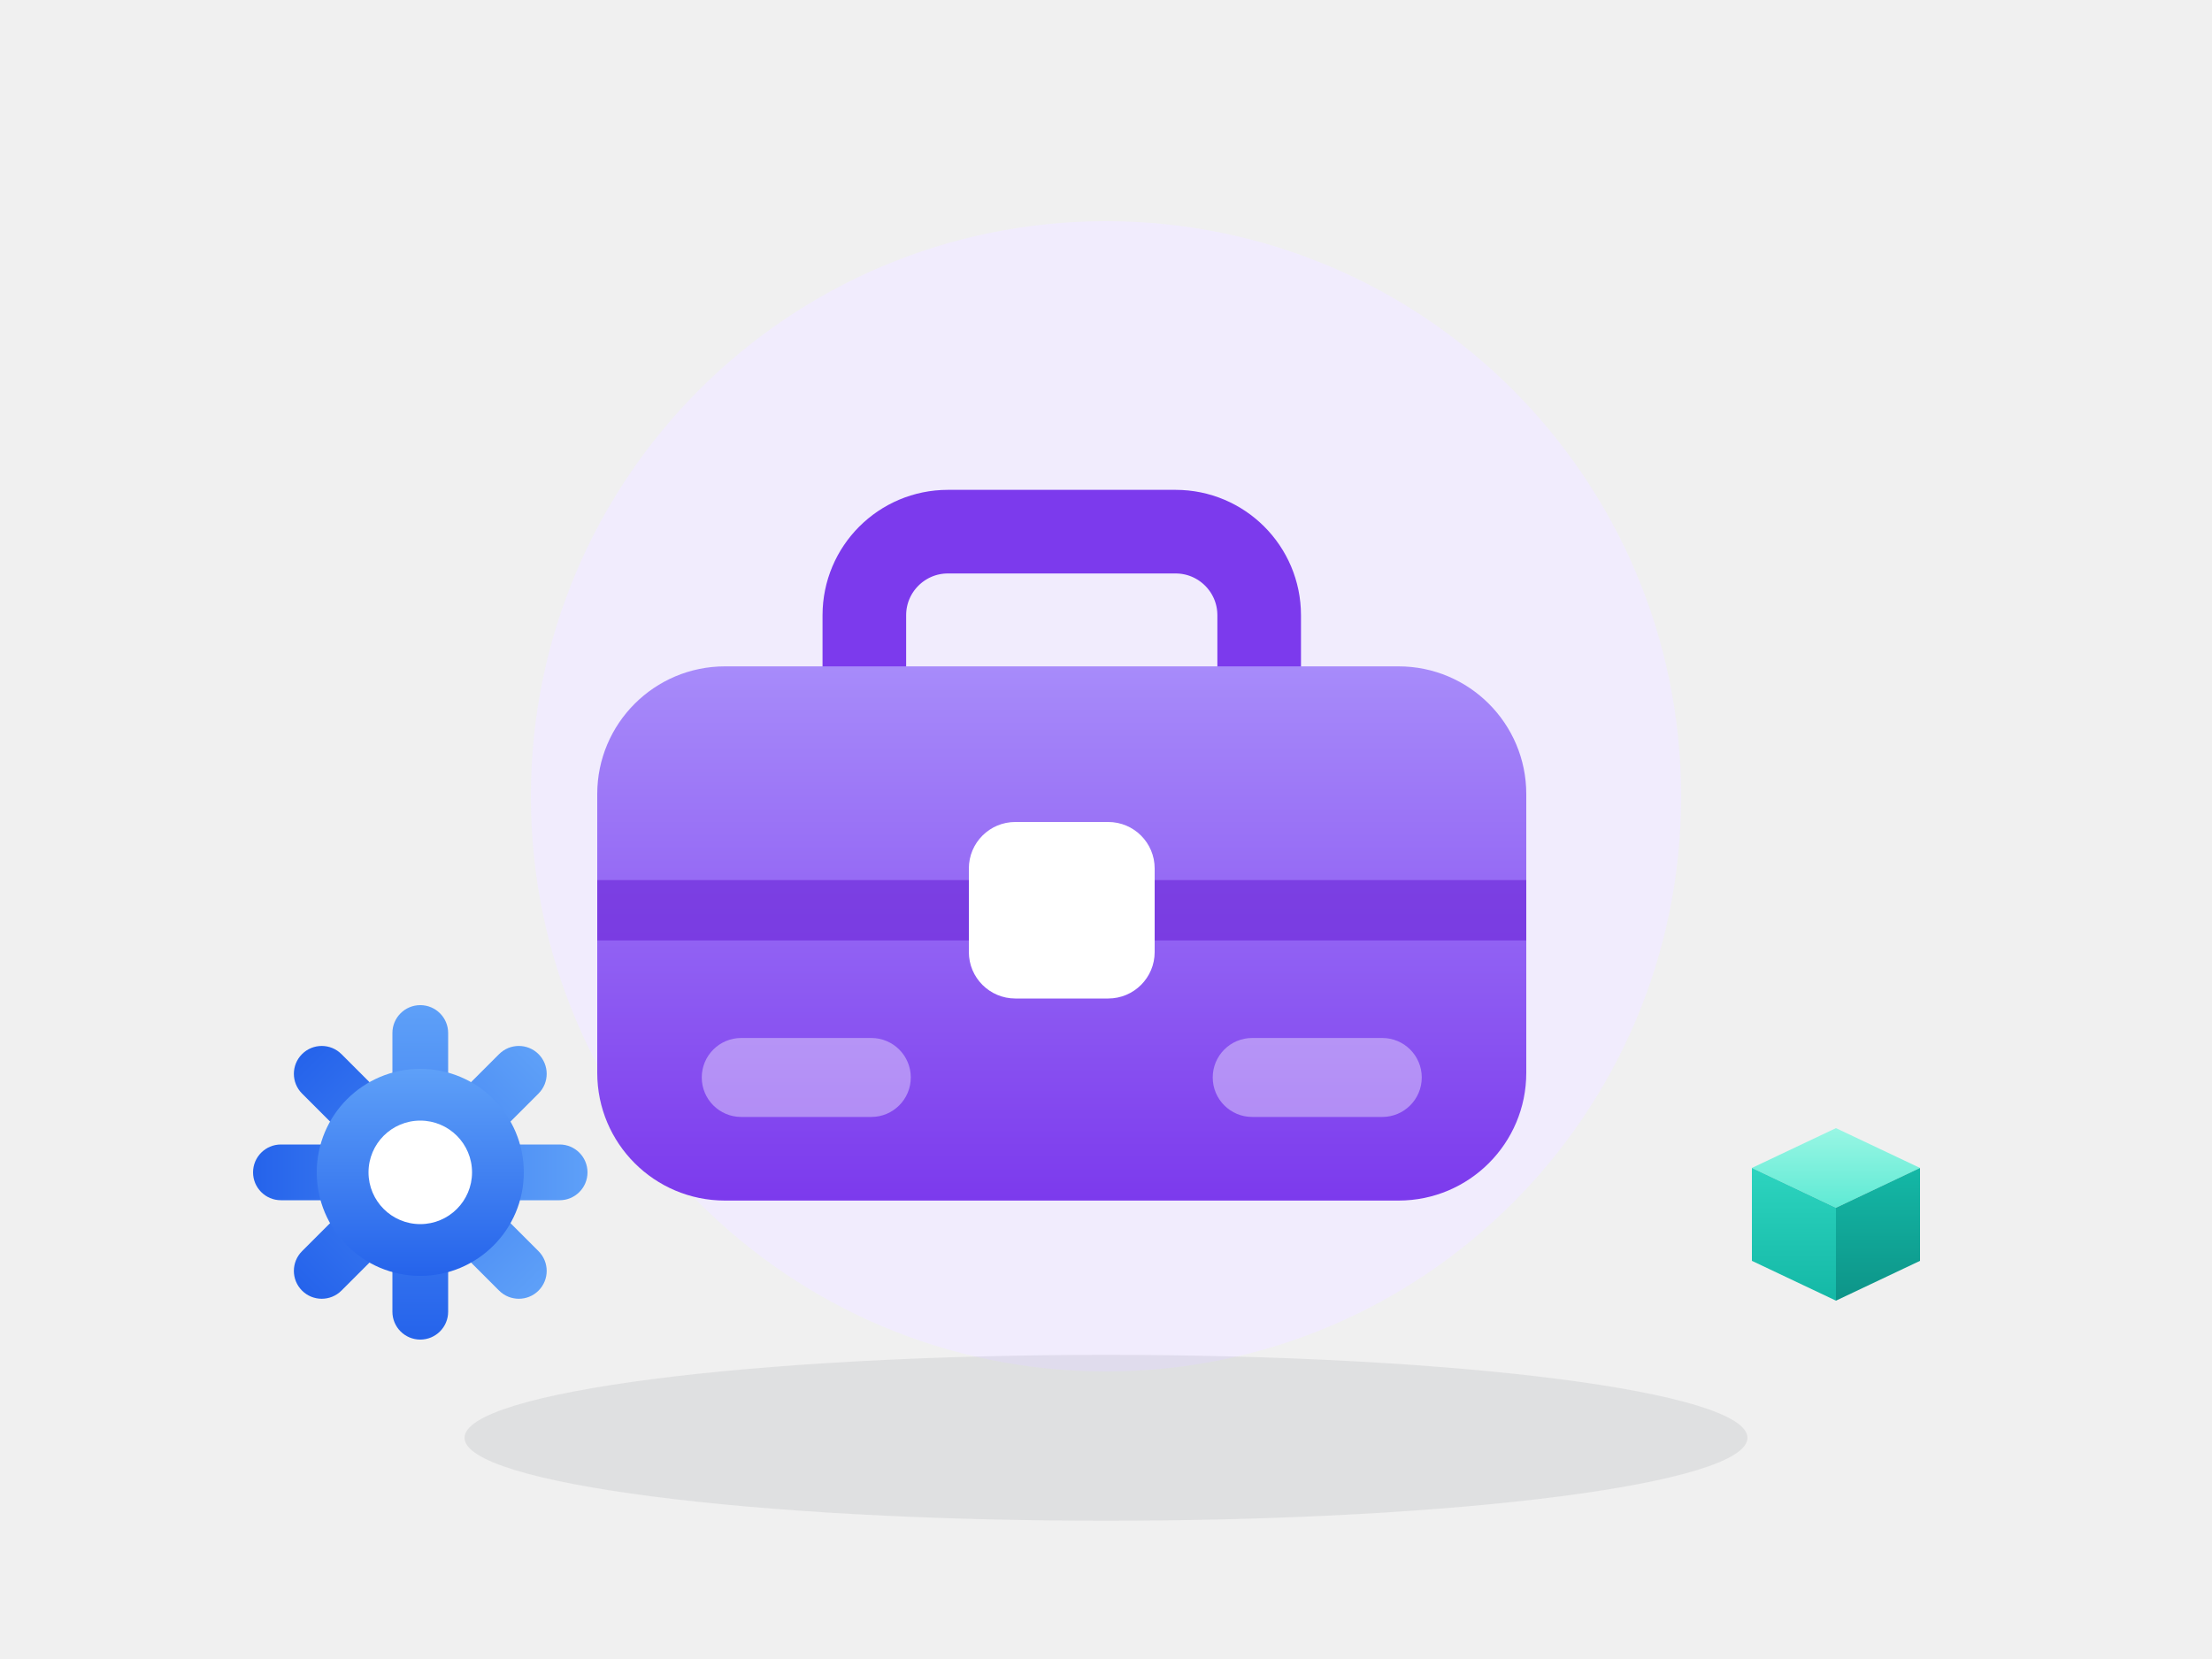
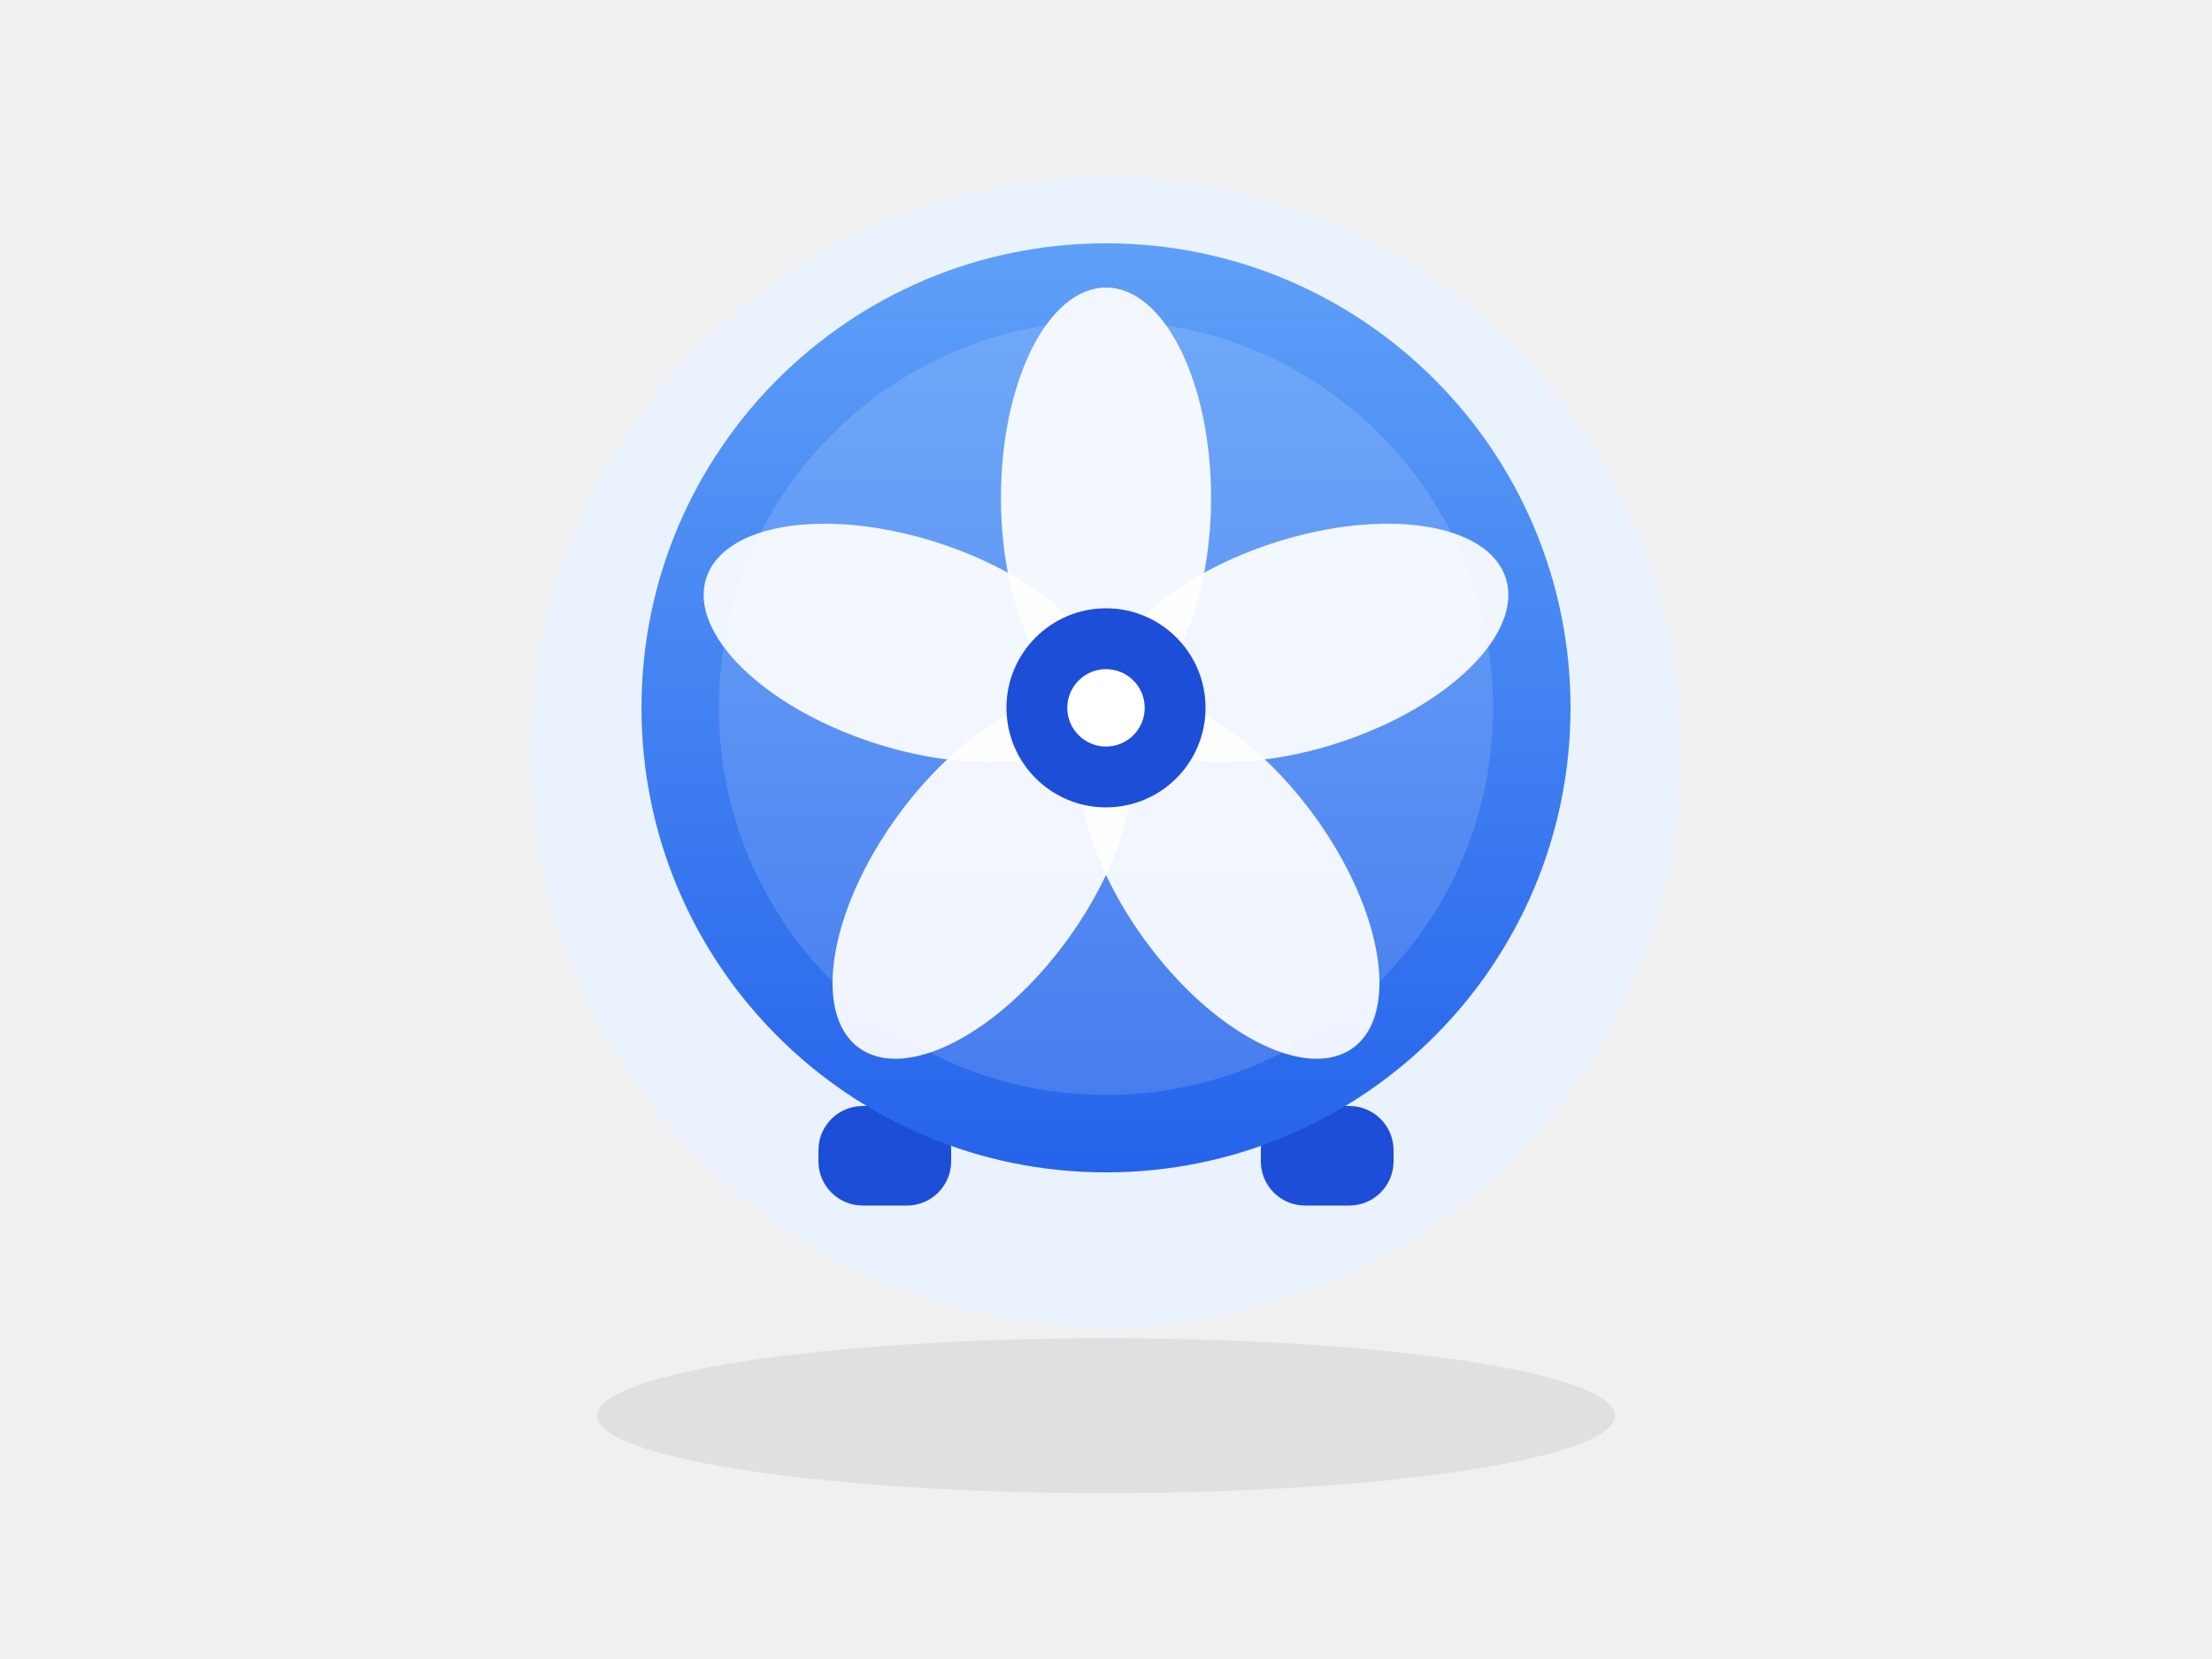
<svg xmlns="http://www.w3.org/2000/svg" viewBox="0 0 200 150">
  <defs>
-     <linearGradient id="ga" x1="0" y1="0" x2="0" y2="1">
-       <stop offset="0" stop-color="#A78BFA" />
-       <stop offset="1" stop-color="#7C3AED" />
-     </linearGradient>
-     <linearGradient id="gd" x1="0" y1="0" x2="0" y2="1">
+     <linearGradient id="G" x1="0" y1="0" x2="0" y2="1">
      <stop offset="0" stop-color="#5EA0F8" />
      <stop offset="1" stop-color="#2563EB" />
    </linearGradient>
-     <linearGradient id="ge" x1="0" y1="0" x2="0" y2="1">
-       <stop offset="0" stop-color="#99F6E4" />
-       <stop offset="1" stop-color="#5EEAD4" />
-     </linearGradient>
-     <linearGradient id="gf" x1="0" y1="0" x2="0" y2="1">
-       <stop offset="0" stop-color="#2DD4BF" />
-       <stop offset="1" stop-color="#14B8A6" />
-     </linearGradient>
-     <linearGradient id="gg" x1="0" y1="0" x2="0" y2="1">
-       <stop offset="0" stop-color="#14B8A6" />
-       <stop offset="1" stop-color="#0D9488" />
-     </linearGradient>
  </defs>
-   <circle cx="100" cy="72" r="52" fill="#F1ECFD" />
-   <ellipse cx="100" cy="130" rx="58" ry="7.5" fill="#1e2430" opacity=".08" />
-   <g transform="translate(96 76) scale(2.1) translate(-24 -26)">
-     <path d="M15.5 18.5v-2.2a3.6 3.6 0 0 1 3.6-3.6h9.8a3.6 3.6 0 0 1 3.6 3.6v2.2" fill="none" stroke="#7C3AED" stroke-width="3.6" stroke-linecap="round" />
-     <rect x="4" y="18.5" width="40" height="23" rx="5.5" fill="url(#ga)" />
-     <path d="M4 29h40" stroke="#6D28D9" stroke-width="2.6" opacity=".65" />
-     <rect x="20" y="25.2" width="8" height="7.6" rx="2" fill="#fff" />
-     <rect x="8.5" y="34.5" width="9" height="3.4" rx="1.7" fill="#fff" opacity=".38" />
-     <rect x="30.5" y="34.5" width="9" height="3.4" rx="1.7" fill="#fff" opacity=".38" />
-   </g>
-   <g transform="translate(38 106) scale(0.72) translate(-24 -24)">
-     <g fill="url(#gd)">
-       <rect x="20.5" y="3" width="7" height="42" rx="3.5" />
-       <rect x="20.5" y="3" width="7" height="42" rx="3.5" transform="rotate(45 24 24)" />
-       <rect x="20.5" y="3" width="7" height="42" rx="3.5" transform="rotate(90 24 24)" />
-       <rect x="20.5" y="3" width="7" height="42" rx="3.5" transform="rotate(135 24 24)" />
-       <circle cx="24" cy="24" r="13" />
-     </g>
-     <circle cx="24" cy="24" r="6.5" fill="#fff" />
-   </g>
-   <g transform="translate(166 110) scale(0.8) translate(-27 -26.5)">
-     <polygon points="27,16.5 36.5,21 27,25.5 17.5,21" fill="url(#ge)" />
-     <polygon points="17.5,21 27,25.5 27,36 17.5,31.5" fill="url(#gf)" />
-     <polygon points="36.5,21 27,25.5 27,36 36.5,31.5" fill="url(#gg)" />
-   </g>
+   <circle cx="100" cy="68" r="52" fill="#EAF2FE" />
+   <ellipse cx="100" cy="128" rx="46" ry="7" fill="#1e2430" opacity=".08" />
+   <rect x="74" y="100" width="12" height="9" rx="4" fill="#1D4ED8" />
+   <rect x="114" y="100" width="12" height="9" rx="4" fill="#1D4ED8" />
+   <circle cx="100" cy="64" r="42" fill="url(#G)" />
+   <circle cx="100" cy="64" r="35" fill="#fff" opacity=".14" />
+   <ellipse cx="100" cy="45" rx="9.5" ry="19" fill="#fff" opacity=".92" transform="rotate(0 100 64)" />
+   <ellipse cx="100" cy="45" rx="9.5" ry="19" fill="#fff" opacity=".92" transform="rotate(72 100 64)" />
+   <ellipse cx="100" cy="45" rx="9.5" ry="19" fill="#fff" opacity=".92" transform="rotate(144 100 64)" />
+   <ellipse cx="100" cy="45" rx="9.5" ry="19" fill="#fff" opacity=".92" transform="rotate(216 100 64)" />
+   <ellipse cx="100" cy="45" rx="9.5" ry="19" fill="#fff" opacity=".92" transform="rotate(288 100 64)" />
+   <circle cx="100" cy="64" r="9" fill="#1D4ED8" />
+   <circle cx="100" cy="64" r="3.5" fill="#fff" />
</svg>
